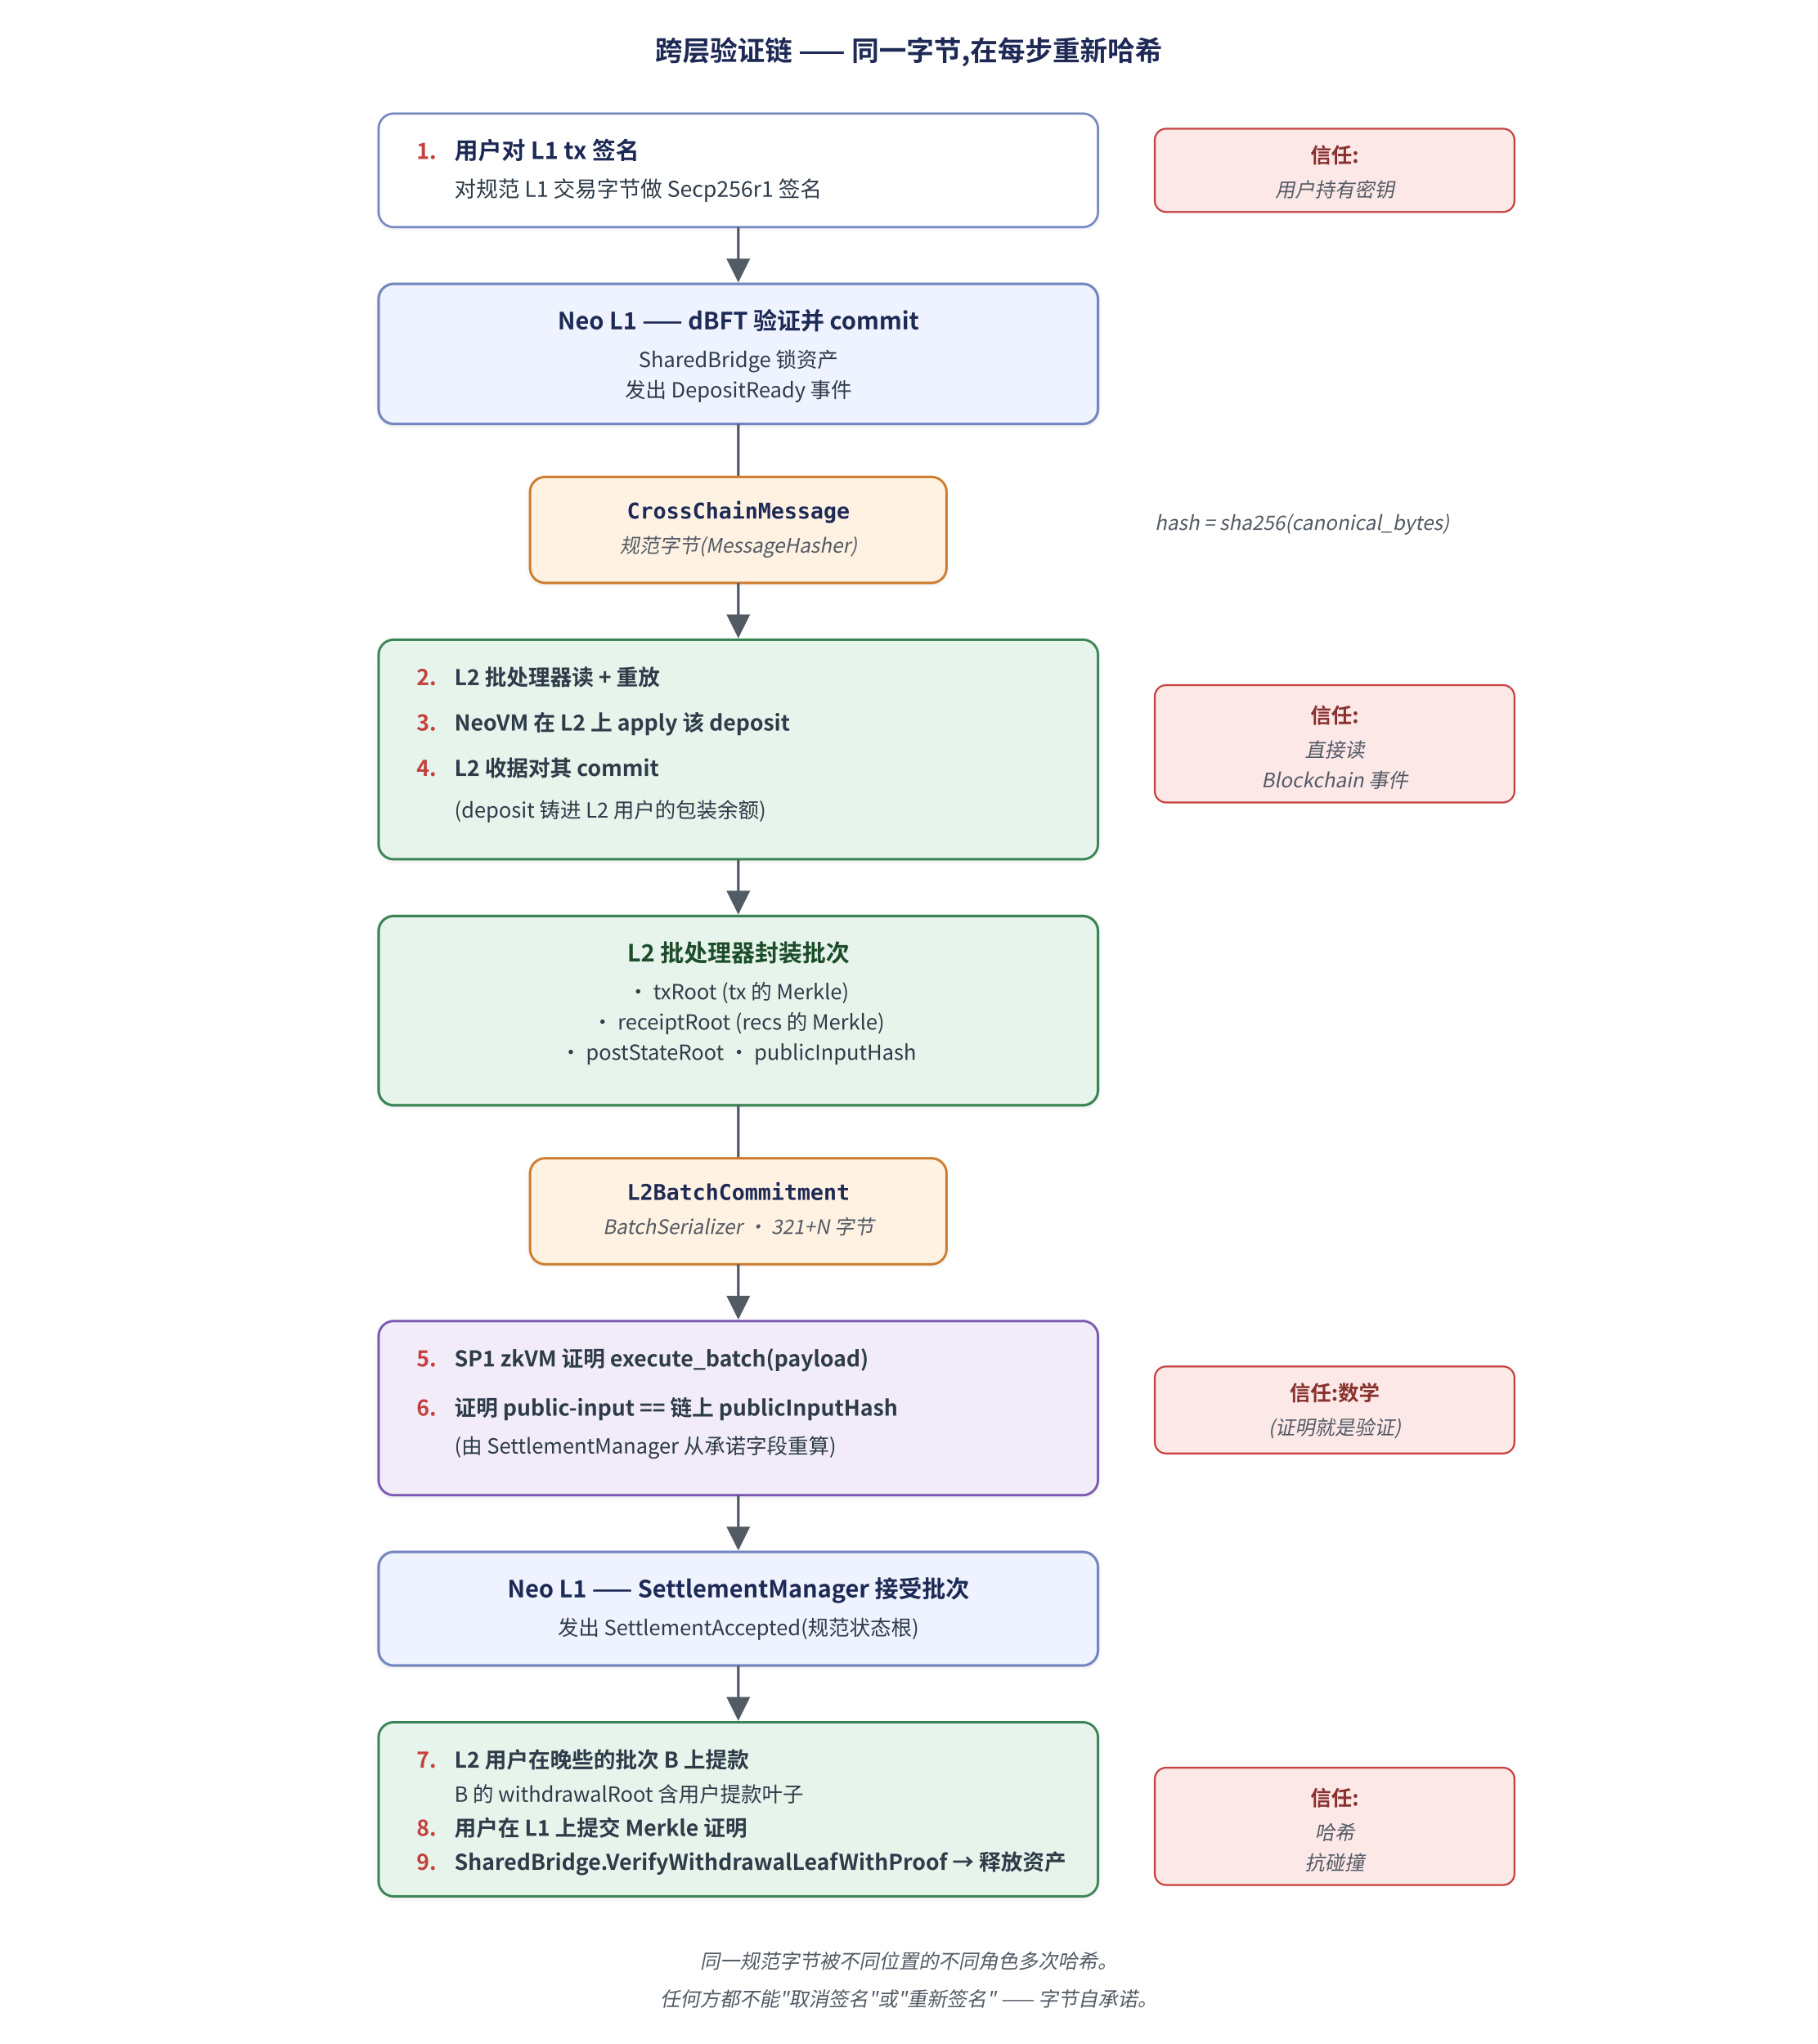
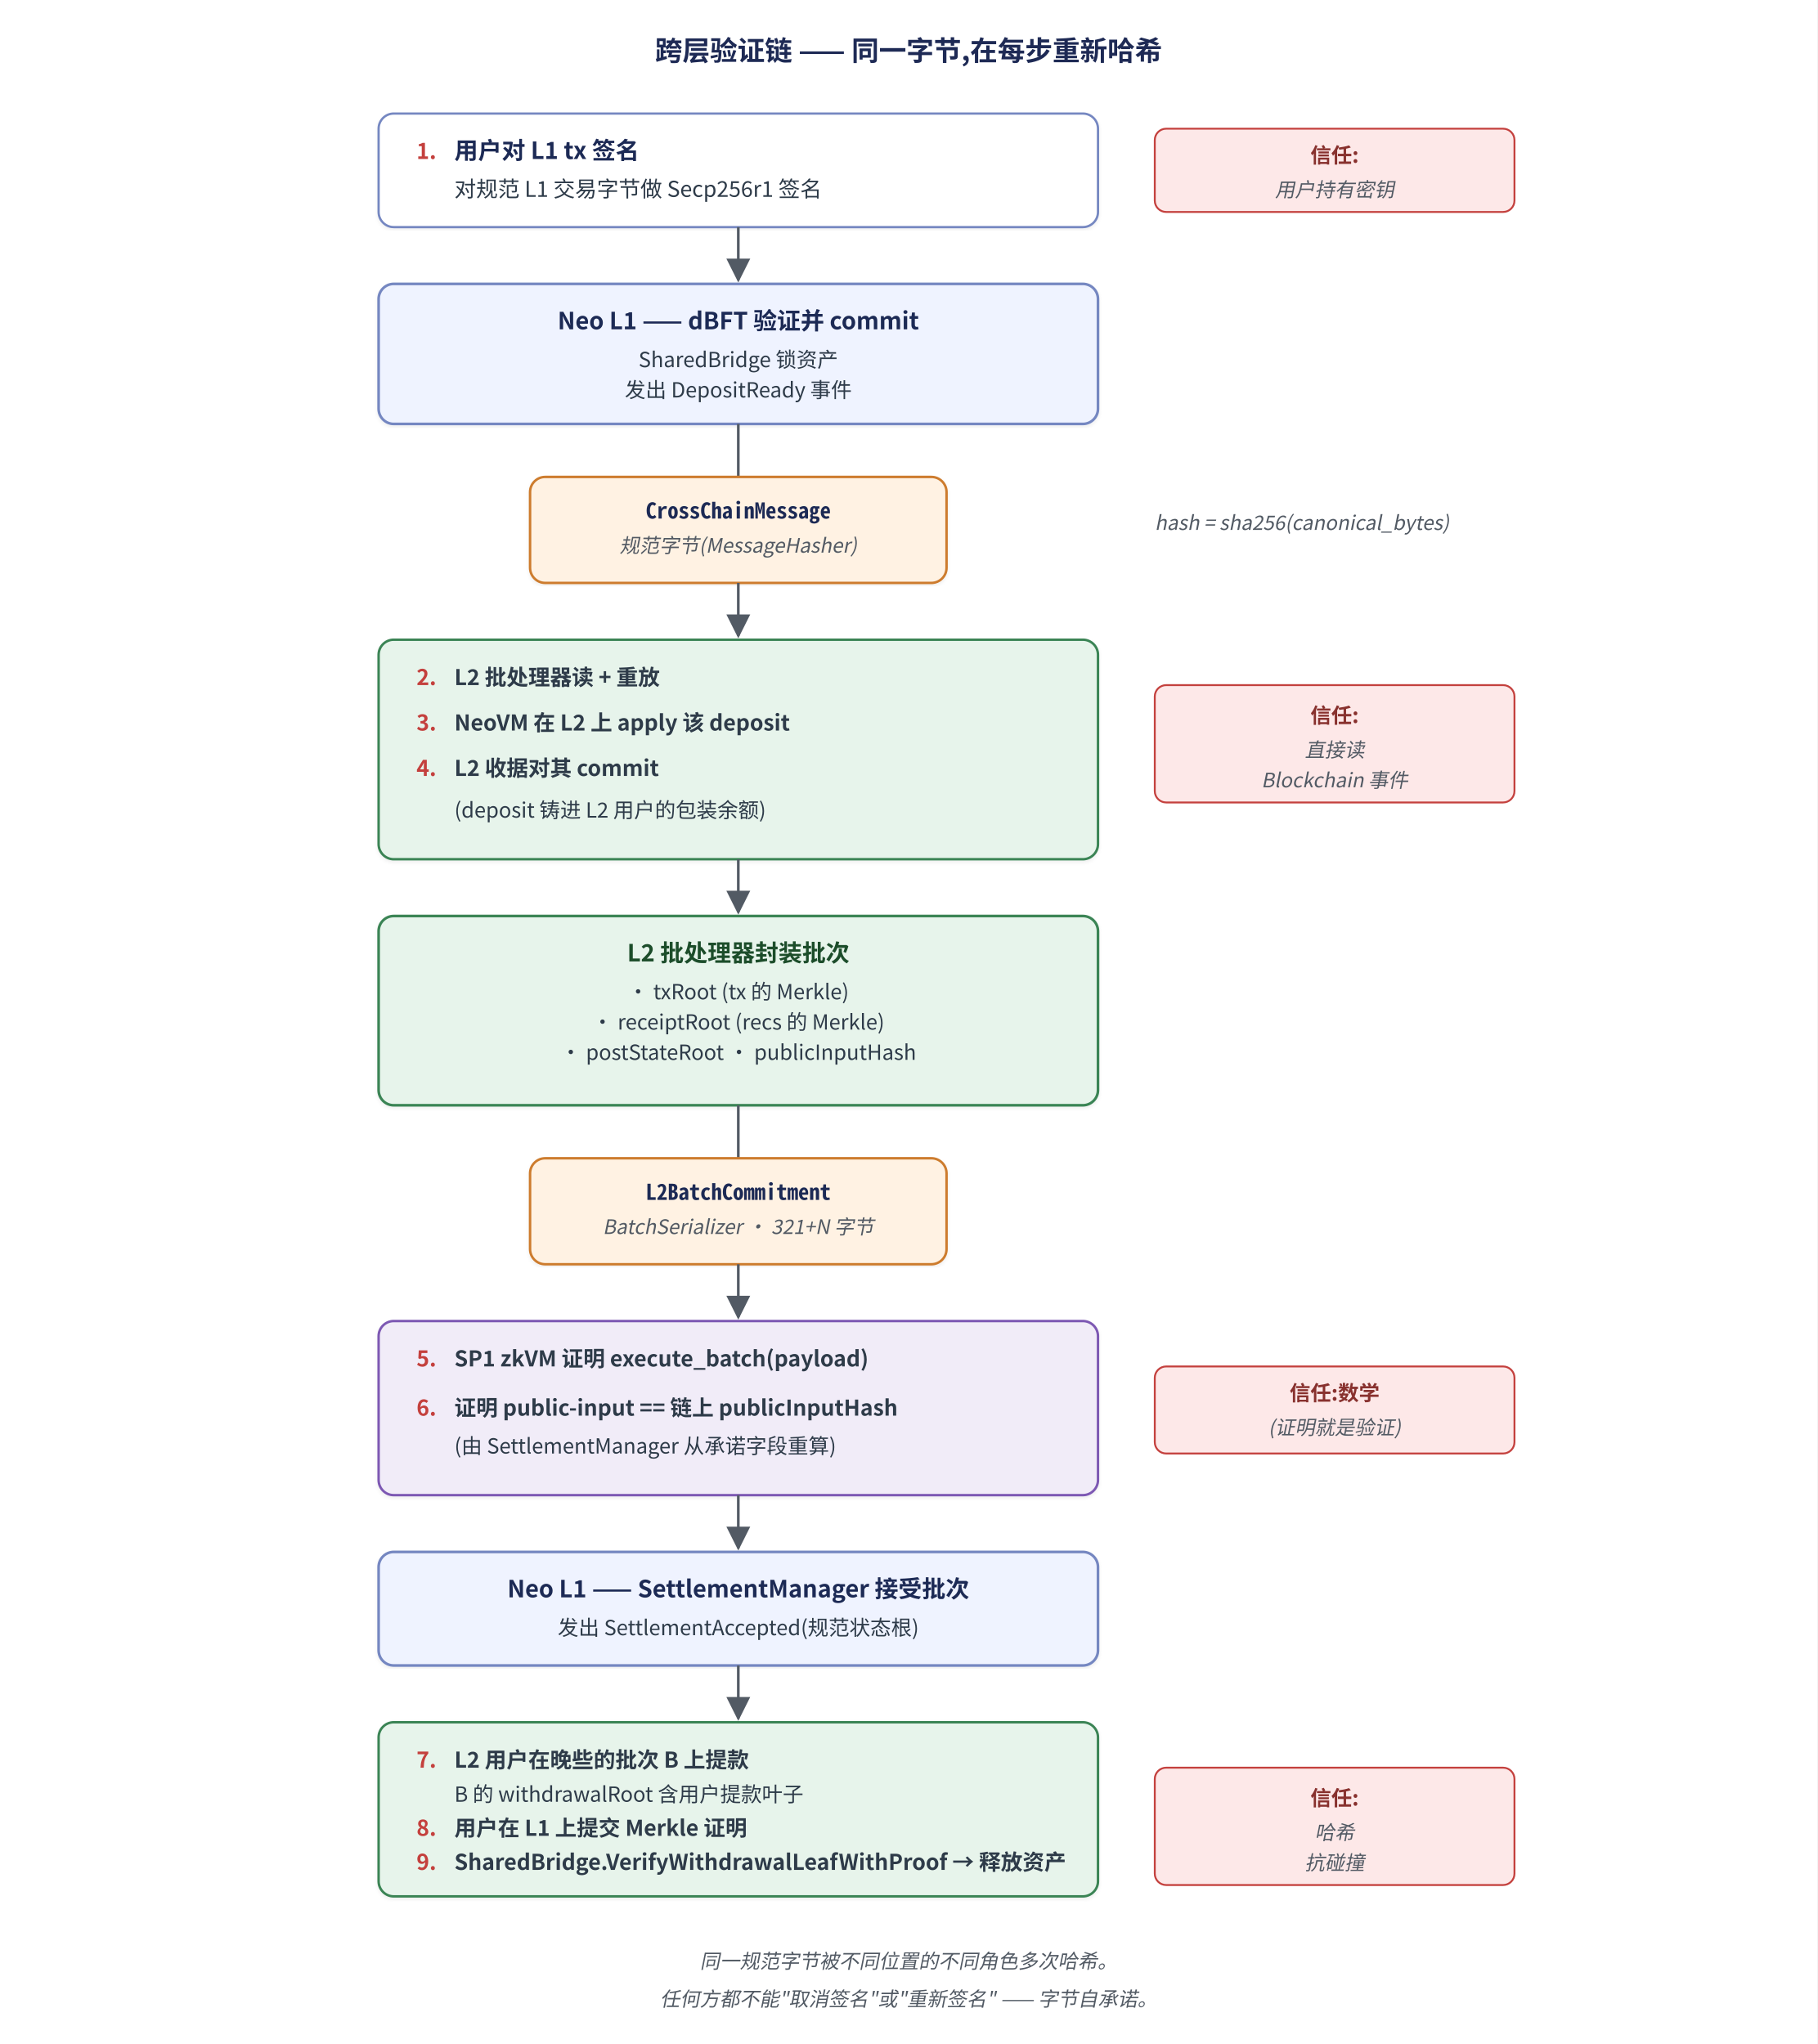
<svg xmlns="http://www.w3.org/2000/svg" viewBox="0 0 960 1080" font-family="'Noto Sans CJK SC', 'Source Han Sans SC', 'WenQuanYi Zen Hei', 'Microsoft YaHei', sans-serif" role="img" aria-labelledby="title desc">
  <defs>
    <marker id="arrow" viewBox="0 0 10 10" refX="9" refY="5" markerWidth="9" markerHeight="9" orient="auto">
      <path d="M0,0 L10,5 L0,10 Z" fill="#525a64" />
    </marker>
    <filter id="card" x="-2%" y="-3%" width="104%" height="106%">
      <feDropShadow dx="0" dy="1" stdDeviation="0.9" flood-color="#000000" flood-opacity="0.07" />
    </filter>
    <style>
      .header     { font-size: 14.5px; font-weight: 700; }
      .step-num   { font-size: 11.5px; font-weight: 700; fill: #c4413e; }
      .step-t     { font-size: 11.5px; fill: #2d3a48; }
      .actor-t    { font-size: 12.5px; font-weight: 700; }
      .actor-s    { font-size: 11px; fill: #2d3a48; }
-       .bytes-t    { font-size: 11.5px; font-weight: 700; fill: #1e2a55; font-family: ui-monospace, 'SF Mono', monospace; }
+       .bytes-t    { font-size: 11.5px; font-weight: 700; fill: #1e2a55; font-family: 'Noto Sans Mono CJK SC', ui-monospace, 'SF Mono',monospace; }
      .bytes-s    { font-size: 10.5px; fill: #525a64; font-style: italic; }
      .trust-t    { font-size: 11px; font-weight: 700; }
      .trust-s    { font-size: 10.5px; fill: #525a64; font-style: italic; }
    </style>
  </defs>
  <rect width="960" height="1080" fill="#ffffff" />
  <text x="480" y="32" text-anchor="middle" class="header" fill="#1e2a55">跨层验证链 —— 同一字节,在每步重新哈希</text>
  <g filter="url(#card)">
    <rect x="200" y="60" width="380" height="60" rx="8" ry="8" fill="#ffffff" stroke="#7587c1" stroke-width="1.2" />
    <text x="220" y="84" class="step-num">1.</text>
    <text x="240" y="84" class="actor-t" fill="#1e2a55">用户对 L1 tx 签名</text>
    <text x="240" y="104" class="step-t">对规范 L1 交易字节做 Secp256r1 签名</text>
  </g>
  <g>
    <rect x="610" y="68" width="190" height="44" rx="6" ry="6" fill="#fde8e8" stroke="#c4413e" stroke-width="1" />
    <text x="705" y="86" text-anchor="middle" class="trust-t" fill="#88312e">信任:</text>
    <text x="705" y="104" text-anchor="middle" class="trust-s">用户持有密钥</text>
  </g>
  <line x1="390" y1="120" x2="390" y2="148" stroke="#525a64" stroke-width="1.4" marker-end="url(#arrow)" />
  <g filter="url(#card)">
    <rect x="200" y="150" width="380" height="74" rx="8" ry="8" fill="#eff3ff" stroke="#7587c1" stroke-width="1.4" />
    <text x="390" y="174" text-anchor="middle" class="actor-t" fill="#1e2a55">Neo L1 —— dBFT 验证并 commit</text>
    <text x="390" y="194" text-anchor="middle" class="actor-s">SharedBridge 锁资产</text>
    <text x="390" y="210" text-anchor="middle" class="actor-s">发出 DepositReady 事件</text>
  </g>
  <line x1="390" y1="224" x2="390" y2="252" stroke="#525a64" stroke-width="1.4" />
  <g filter="url(#card)">
    <rect x="280" y="252" width="220" height="56" rx="8" ry="8" fill="#fff2e3" stroke="#cd7c2e" stroke-width="1.3" />
    <text x="390" y="274" text-anchor="middle" class="bytes-t">CrossChainMessage</text>
    <text x="390" y="292" text-anchor="middle" class="bytes-s">规范字节(MessageHasher)</text>
  </g>
  <text x="610" y="280" class="bytes-s" fill="#cd7c2e">hash = sha256(canonical_bytes)</text>
  <line x1="390" y1="308" x2="390" y2="336" stroke="#525a64" stroke-width="1.4" marker-end="url(#arrow)" />
  <g filter="url(#card)">
    <rect x="200" y="338" width="380" height="116" rx="8" ry="8" fill="#e7f4eb" stroke="#3a8454" stroke-width="1.3" />
    <text x="220" y="362" class="step-num">2.</text>
    <text x="240" y="362" class="step-t" fill="#1d4d2c">
      <tspan font-weight="600">L2 批处理器读 + 重放</tspan>
    </text>
    <text x="220" y="386" class="step-num">3.</text>
    <text x="240" y="386" class="step-t" fill="#1d4d2c">
      <tspan font-weight="600">NeoVM 在 L2 上 apply 该 deposit</tspan>
    </text>
    <text x="220" y="410" class="step-num">4.</text>
    <text x="240" y="410" class="step-t" fill="#1d4d2c">
      <tspan font-weight="600">L2 收据对其 commit</tspan>
    </text>
    <text x="240" y="432" class="actor-s">(deposit 铸进 L2 用户的包装余额)</text>
  </g>
  <g>
    <rect x="610" y="362" width="190" height="62" rx="6" ry="6" fill="#fde8e8" stroke="#c4413e" stroke-width="1" />
    <text x="705" y="382" text-anchor="middle" class="trust-t" fill="#88312e">信任:</text>
    <text x="705" y="400" text-anchor="middle" class="trust-s">直接读</text>
    <text x="705" y="416" text-anchor="middle" class="trust-s">Blockchain 事件</text>
  </g>
  <line x1="390" y1="454" x2="390" y2="482" stroke="#525a64" stroke-width="1.4" marker-end="url(#arrow)" />
  <g filter="url(#card)">
    <rect x="200" y="484" width="380" height="100" rx="8" ry="8" fill="#e7f4eb" stroke="#3a8454" stroke-width="1.4" />
    <text x="390" y="508" text-anchor="middle" class="actor-t" fill="#1d4d2c">L2 批处理器封装批次</text>
    <text x="390" y="528" text-anchor="middle" class="actor-s">· txRoot      (tx 的 Merkle)</text>
    <text x="390" y="544" text-anchor="middle" class="actor-s">· receiptRoot (recs 的 Merkle)</text>
    <text x="390" y="560" text-anchor="middle" class="actor-s">· postStateRoot · publicInputHash</text>
  </g>
  <line x1="390" y1="584" x2="390" y2="612" stroke="#525a64" stroke-width="1.4" />
  <g filter="url(#card)">
    <rect x="280" y="612" width="220" height="56" rx="8" ry="8" fill="#fff2e3" stroke="#cd7c2e" stroke-width="1.3" />
    <text x="390" y="634" text-anchor="middle" class="bytes-t">L2BatchCommitment</text>
    <text x="390" y="652" text-anchor="middle" class="bytes-s">BatchSerializer · 321+N 字节</text>
  </g>
  <line x1="390" y1="668" x2="390" y2="696" stroke="#525a64" stroke-width="1.4" marker-end="url(#arrow)" />
  <g filter="url(#card)">
    <rect x="200" y="698" width="380" height="92" rx="8" ry="8" fill="#f1ecf8" stroke="#7d59b3" stroke-width="1.3" />
    <text x="220" y="722" class="step-num">5.</text>
    <text x="240" y="722" class="step-t" fill="#3e2865">
      <tspan font-weight="600">SP1 zkVM 证明 execute_batch(payload)</tspan>
    </text>
    <text x="220" y="748" class="step-num">6.</text>
    <text x="240" y="748" class="step-t" fill="#3e2865">
      <tspan font-weight="600">证明 public-input == 链上 publicInputHash</tspan>
    </text>
    <text x="240" y="768" class="actor-s">(由 SettlementManager 从承诺字段重算)</text>
  </g>
  <g>
    <rect x="610" y="722" width="190" height="46" rx="6" ry="6" fill="#fde8e8" stroke="#c4413e" stroke-width="1" />
    <text x="705" y="740" text-anchor="middle" class="trust-t" fill="#88312e">信任:数学</text>
    <text x="705" y="758" text-anchor="middle" class="trust-s">(证明就是验证)</text>
  </g>
  <line x1="390" y1="790" x2="390" y2="818" stroke="#525a64" stroke-width="1.4" marker-end="url(#arrow)" />
  <g filter="url(#card)">
    <rect x="200" y="820" width="380" height="60" rx="8" ry="8" fill="#eff3ff" stroke="#7587c1" stroke-width="1.4" />
    <text x="390" y="844" text-anchor="middle" class="actor-t" fill="#1e2a55">Neo L1 —— SettlementManager 接受批次</text>
    <text x="390" y="864" text-anchor="middle" class="actor-s">发出 SettlementAccepted(规范状态根)</text>
  </g>
  <line x1="390" y1="880" x2="390" y2="908" stroke="#525a64" stroke-width="1.4" marker-end="url(#arrow)" />
  <g filter="url(#card)">
    <rect x="200" y="910" width="380" height="92" rx="8" ry="8" fill="#e7f4eb" stroke="#3a8454" stroke-width="1.3" />
    <text x="220" y="934" class="step-num">7.</text>
    <text x="240" y="934" class="step-t" fill="#1d4d2c">
      <tspan font-weight="600">L2 用户在晚些的批次 B 上提款</tspan>
    </text>
    <text x="240" y="952" class="actor-s">B 的 withdrawalRoot 含用户提款叶子</text>
    <text x="220" y="970" class="step-num">8.</text>
    <text x="240" y="970" class="step-t" fill="#1d4d2c">
      <tspan font-weight="600">用户在 L1 上提交 Merkle 证明</tspan>
    </text>
    <text x="220" y="988" class="step-num">9.</text>
    <text x="240" y="988" class="step-t" fill="#1d4d2c">
      <tspan font-weight="600">SharedBridge.VerifyWithdrawalLeafWithProof → 释放资产</tspan>
    </text>
  </g>
  <g>
    <rect x="610" y="934" width="190" height="62" rx="6" ry="6" fill="#fde8e8" stroke="#c4413e" stroke-width="1" />
    <text x="705" y="954" text-anchor="middle" class="trust-t" fill="#88312e">信任:</text>
    <text x="705" y="972" text-anchor="middle" class="trust-s">哈希</text>
    <text x="705" y="988" text-anchor="middle" class="trust-s">抗碰撞</text>
  </g>
  <text x="480" y="1040" text-anchor="middle" class="bytes-s" fill="#525a64">同一规范字节被不同位置的不同角色多次哈希。</text>
  <text x="480" y="1060" text-anchor="middle" class="bytes-s" fill="#525a64">任何方都不能"取消签名"或"重新签名" —— 字节自承诺。</text>
</svg>
